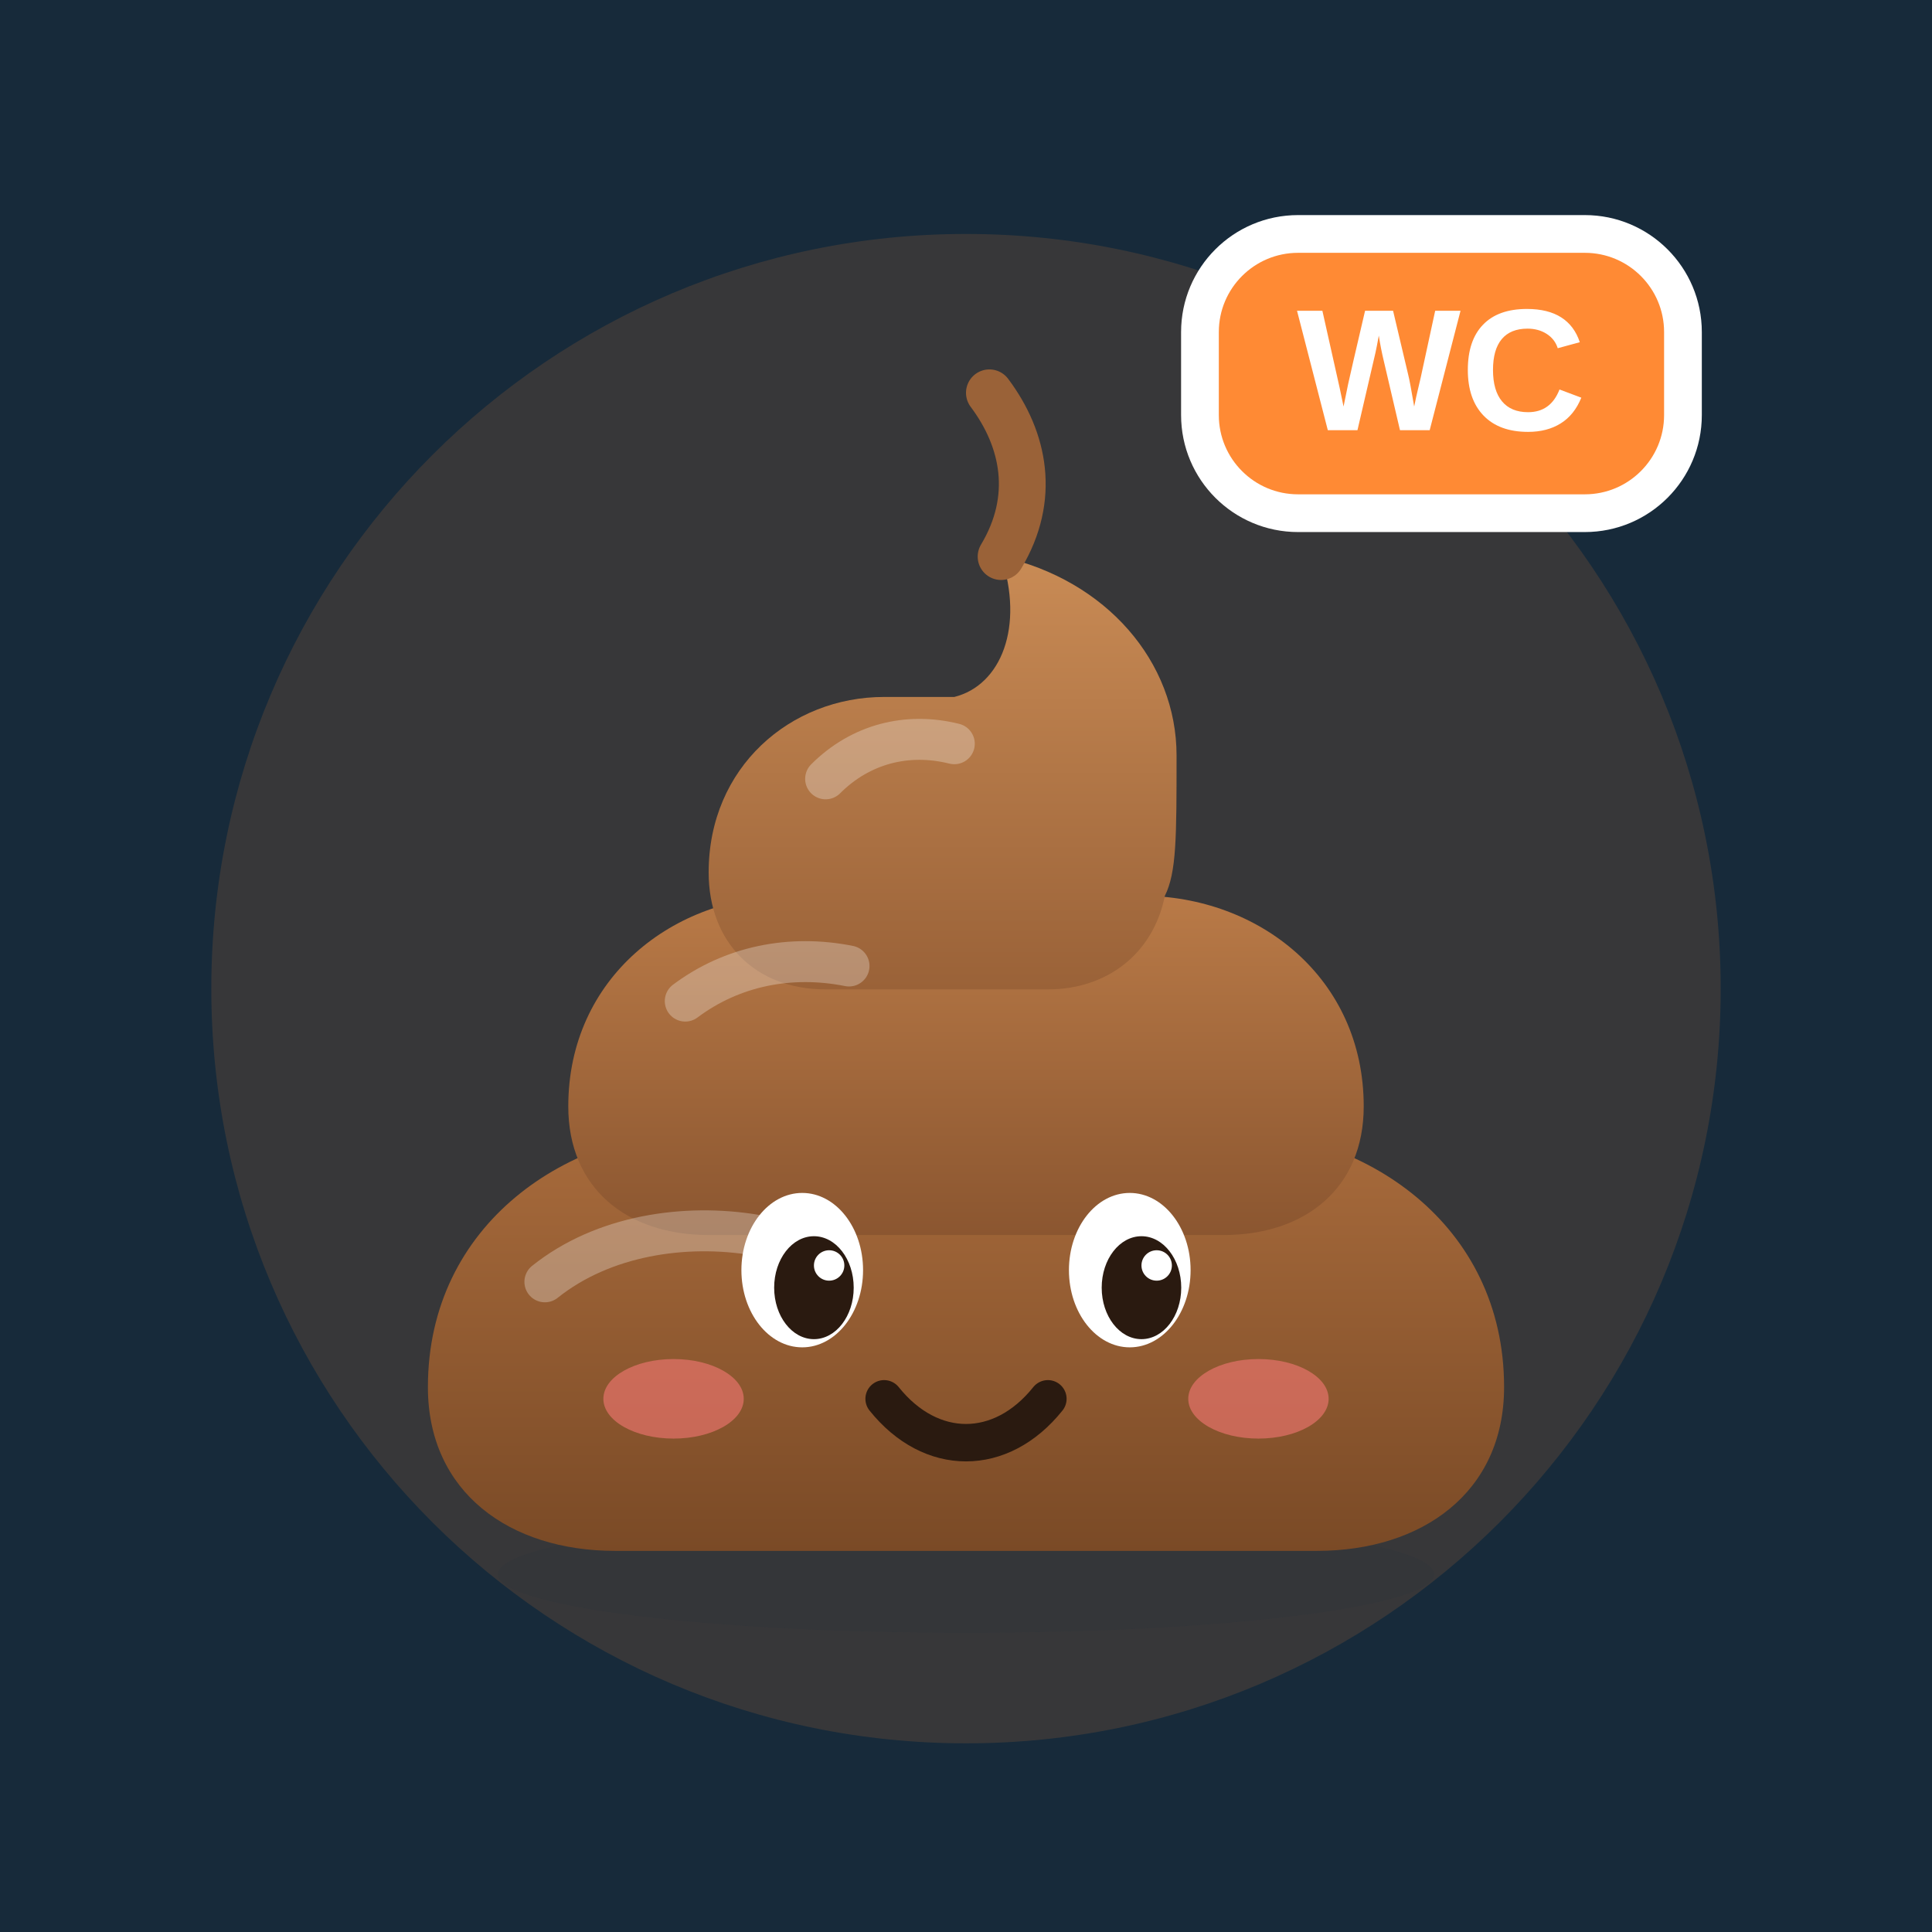
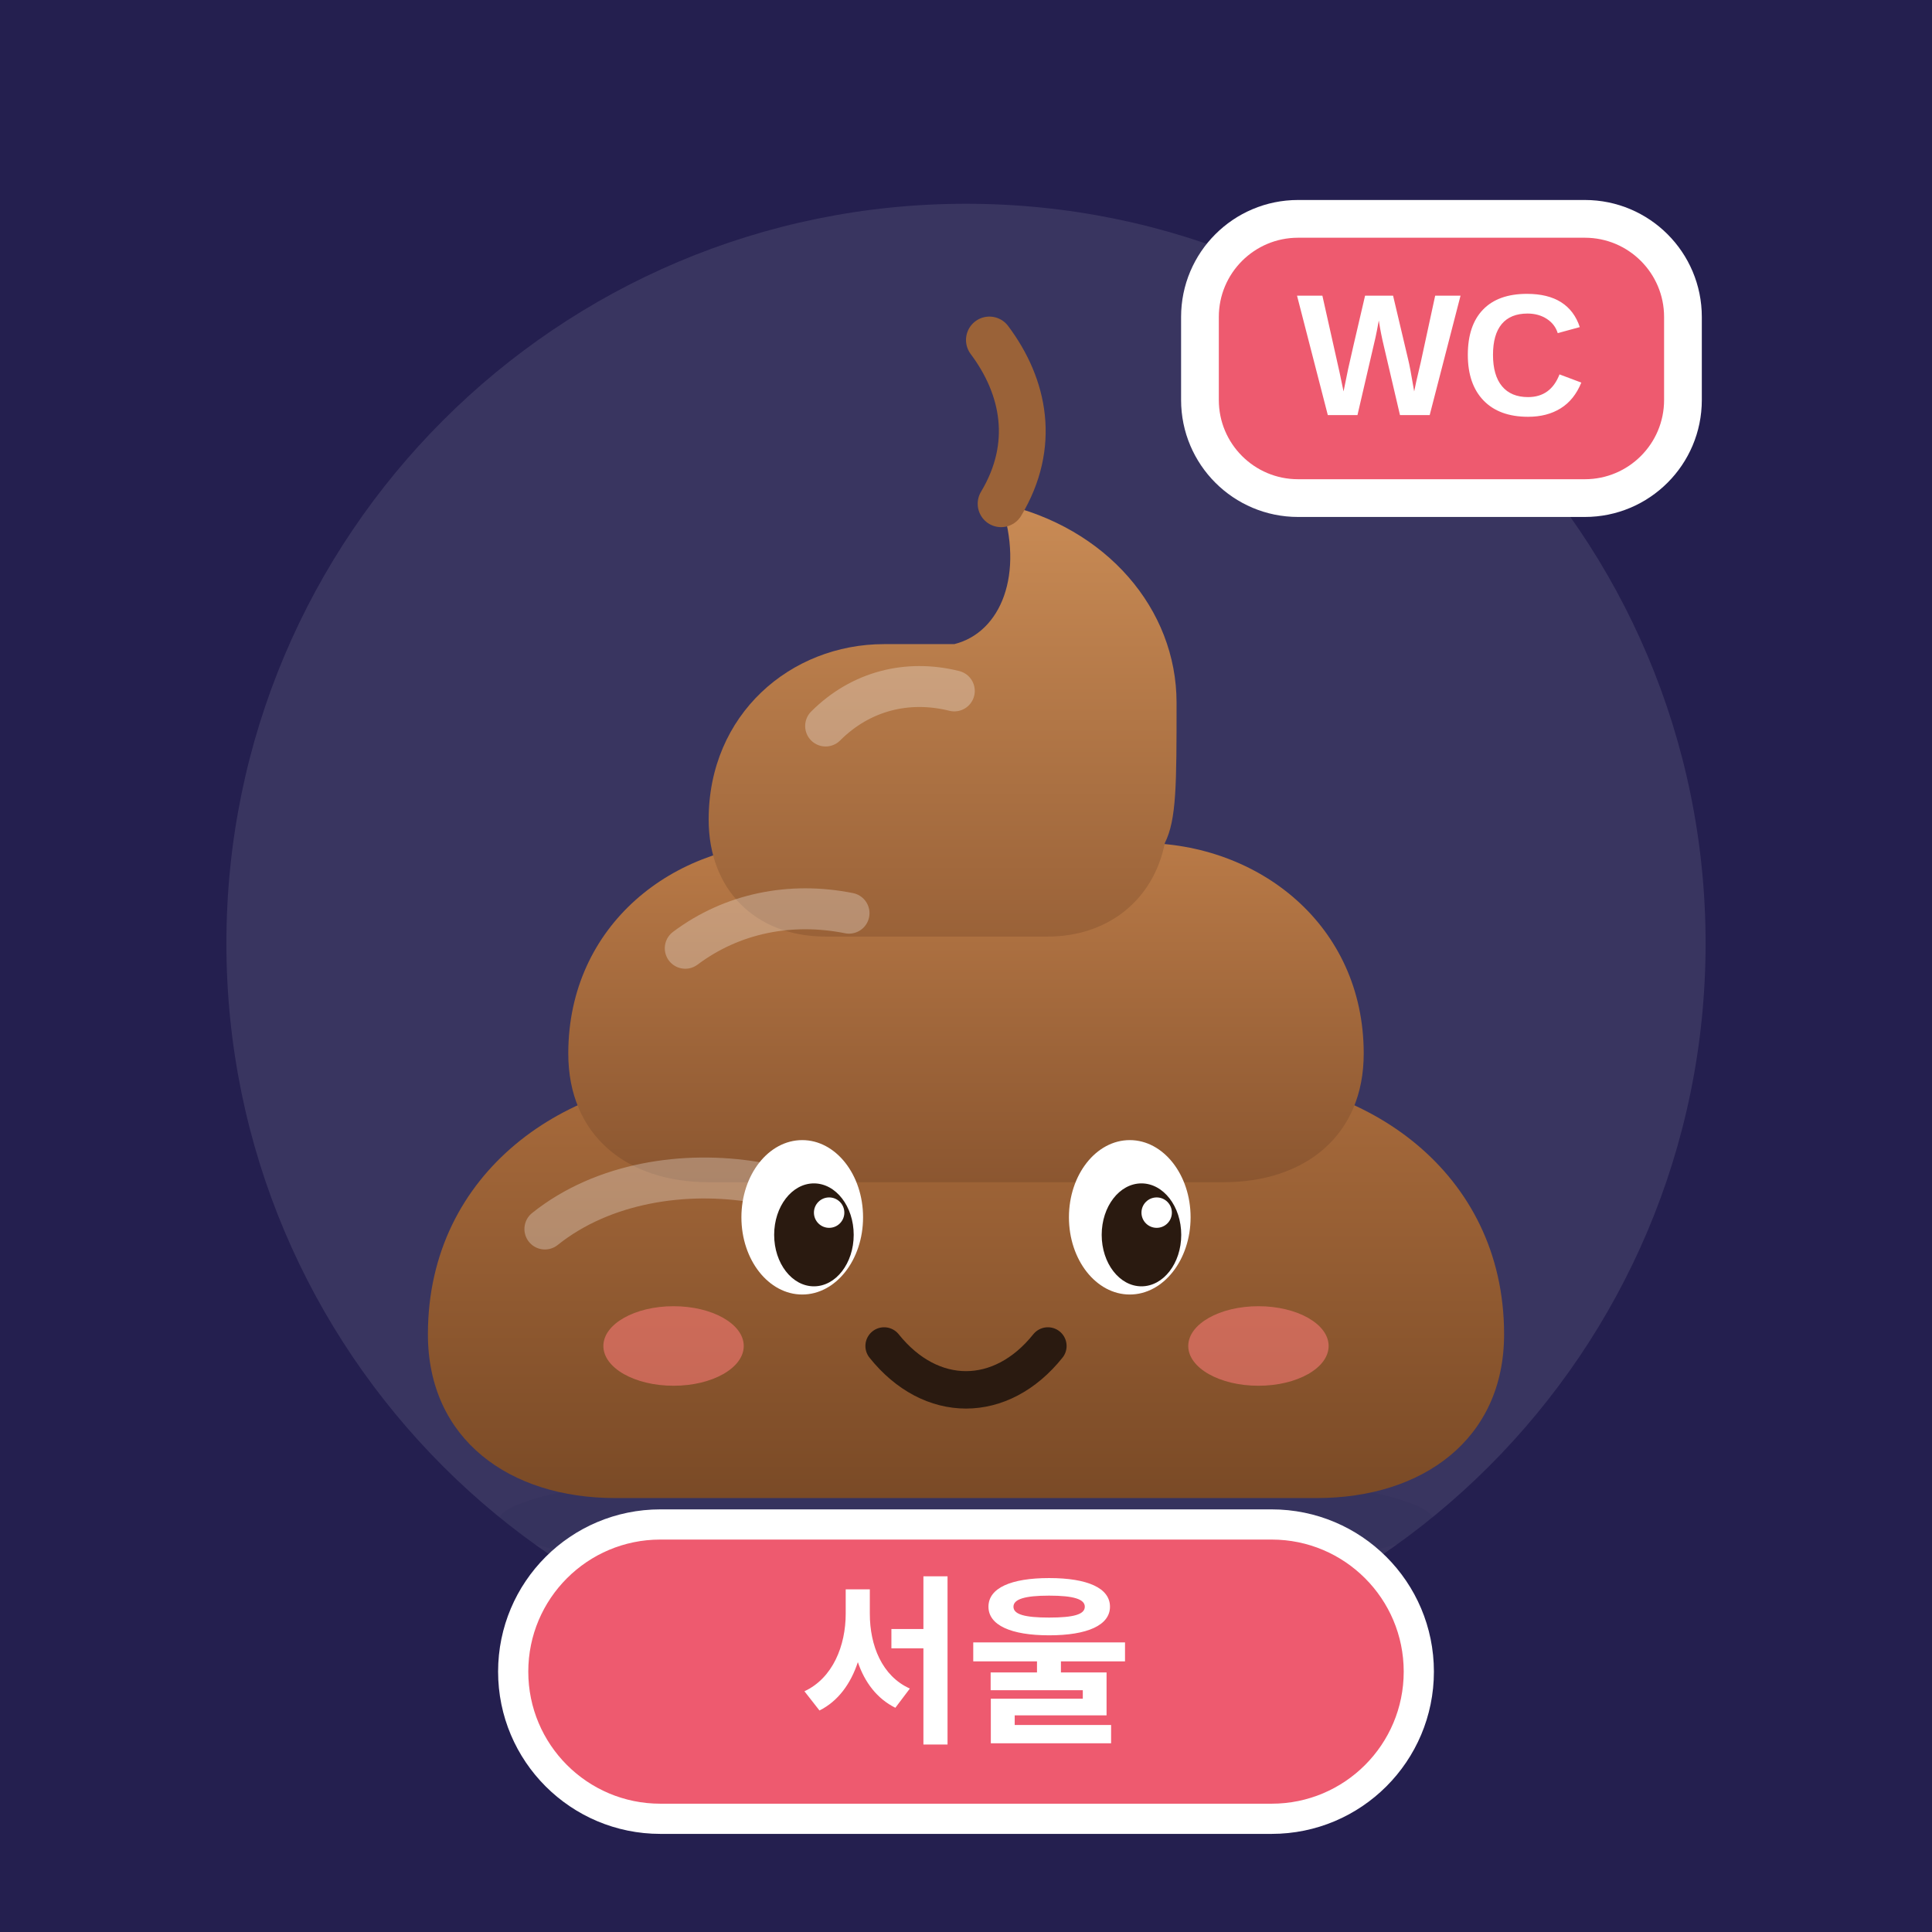
<svg xmlns="http://www.w3.org/2000/svg" viewBox="0 0 512 512">
-   <rect width="512" height="512" fill="#172A3A" />
-   <circle cx="256" cy="262" r="200" fill="#FF8A34" opacity=".14" />
-   <g transform="translate(70 70) scale(3.1)">
-     <defs>
-       <linearGradient id="ia" x1="0" y1="0" x2="0" y2="1">
-         <stop offset="0" stop-color="#A86B3C" />
-         <stop offset="1" stop-color="#7A4A26" />
-       </linearGradient>
-       <linearGradient id="ib" x1="0" y1="0" x2="0" y2="1">
-         <stop offset="0" stop-color="#B97A47" />
-         <stop offset="1" stop-color="#8B5630" />
-       </linearGradient>
-       <linearGradient id="ic" x1="0" y1="0" x2="0" y2="1">
-         <stop offset="0" stop-color="#C98B55" />
-         <stop offset="1" stop-color="#9A6238" />
-       </linearGradient>
-     </defs>
-     <ellipse cx="60" cy="112" rx="40" ry="5" fill="#172A3A" opacity=".12" />
-     <path d="M14 96c0-14 12-22 24-22h44c12 0 24 8 24 22 0 9-7 14-16 14H30c-9 0-16-5-16-14Z" fill="url(#ia)" />
-     <path d="M26 72c0-11 9-18 19-18h30c10 0 19 7 19 18 0 7-5 11-12 11H38c-7 0-12-4-12-11Z" fill="url(#ib)" />
-     <path d="M38 52c0-9 7-15 15-15h6c4-1 6-6 4-12 9 2 15 9 15 17 0 7 0 10-1 12-1 5-5 8-10 8H48c-6 0-10-4-10-10Z" fill="url(#ic)" />
-     <path d="M63 25c3-5 2-10-1-14" stroke="#9A6238" stroke-width="4" stroke-linecap="round" fill="none" />
-     <path d="M48 44c3-3 7-4 11-3M36 63c4-3 9-4 14-3M24 87c5-4 12-5 18-4" stroke="#fff" stroke-opacity=".28" stroke-width="3.5" stroke-linecap="round" fill="none" />
-     <ellipse cx="46" cy="86" rx="5.2" ry="6.6" fill="#fff" />
-     <ellipse cx="74" cy="86" rx="5.2" ry="6.6" fill="#fff" />
-     <ellipse cx="47" cy="87.5" rx="3.4" ry="4.4" fill="#2A1A10" />
-     <ellipse cx="75" cy="87.5" rx="3.4" ry="4.4" fill="#2A1A10" />
-     <circle cx="48.3" cy="85.6" r="1.3" fill="#fff" />
-     <circle cx="76.3" cy="85.6" r="1.3" fill="#fff" />
-     <ellipse cx="35" cy="97" rx="6" ry="3.4" fill="#FF7A7A" opacity=".55" />
-     <ellipse cx="85" cy="97" rx="6" ry="3.4" fill="#FF7A7A" opacity=".55" />
-     <path d="M53 97c4 5 10 5 14 0" stroke="#2A1A10" stroke-width="3.2" stroke-linecap="round" fill="none" />
+   <rect width="512" height="512" fill="#241F4F" />
+   <g transform="translate(0.0 0.0) scale(1.0)">
+     <circle cx="256" cy="250" r="196" fill="#ffffff" opacity=".10" />
+     <g transform="translate(0 -14)">
+       <g transform="translate(70 70) scale(3.1)">
+         <defs>
+           <linearGradient id="ia" x1="0" y1="0" x2="0" y2="1">
+             <stop offset="0" stop-color="#A86B3C" />
+             <stop offset="1" stop-color="#7A4A26" />
+           </linearGradient>
+           <linearGradient id="ib" x1="0" y1="0" x2="0" y2="1">
+             <stop offset="0" stop-color="#B97A47" />
+             <stop offset="1" stop-color="#8B5630" />
+           </linearGradient>
+           <linearGradient id="ic" x1="0" y1="0" x2="0" y2="1">
+             <stop offset="0" stop-color="#C98B55" />
+             <stop offset="1" stop-color="#9A6238" />
+           </linearGradient>
+         </defs>
+         <ellipse cx="60" cy="112" rx="40" ry="5" fill="#241F4F" opacity=".12" />
+         <path d="M14 96c0-14 12-22 24-22h44c12 0 24 8 24 22 0 9-7 14-16 14H30c-9 0-16-5-16-14Z" fill="url(#ia)" />
+         <path d="M26 72c0-11 9-18 19-18h30c10 0 19 7 19 18 0 7-5 11-12 11H38c-7 0-12-4-12-11Z" fill="url(#ib)" />
+         <path d="M38 52c0-9 7-15 15-15h6c4-1 6-6 4-12 9 2 15 9 15 17 0 7 0 10-1 12-1 5-5 8-10 8H48c-6 0-10-4-10-10Z" fill="url(#ic)" />
+         <path d="M63 25c3-5 2-10-1-14" stroke="#9A6238" stroke-width="4" stroke-linecap="round" fill="none" />
+         <path d="M48 44c3-3 7-4 11-3M36 63c4-3 9-4 14-3M24 87c5-4 12-5 18-4" stroke="#fff" stroke-opacity=".28" stroke-width="3.5" stroke-linecap="round" fill="none" />
+         <ellipse cx="46" cy="86" rx="5.2" ry="6.6" fill="#fff" />
+         <ellipse cx="74" cy="86" rx="5.2" ry="6.6" fill="#fff" />
+         <ellipse cx="47" cy="87.5" rx="3.4" ry="4.4" fill="#2A1A10" />
+         <ellipse cx="75" cy="87.5" rx="3.4" ry="4.4" fill="#2A1A10" />
+         <circle cx="48.3" cy="85.6" r="1.3" fill="#fff" />
+         <circle cx="76.3" cy="85.6" r="1.3" fill="#fff" />
+         <ellipse cx="35" cy="97" rx="6" ry="3.4" fill="#FF7A7A" opacity=".55" />
+         <ellipse cx="85" cy="97" rx="6" ry="3.4" fill="#FF7A7A" opacity=".55" />
+         <path d="M53 97c4 5 10 5 14 0" stroke="#2A1A10" stroke-width="3.2" stroke-linecap="round" fill="none" />
+       </g>
+     </g>
+     <rect x="318" y="58" width="128" height="74" rx="26" fill="#EE5A6F" stroke="#fff" stroke-width="10" />
+     <text x="382" y="110" text-anchor="middle" font-family="Arial Black,Arial,sans-serif" font-weight="900" font-size="46" fill="#FFFFFF">WC</text>
+     <rect x="136" y="404" width="240" height="78" rx="39" fill="#EE5A6F" stroke="#fff" stroke-width="8" />
+     <text x="256" y="458" text-anchor="middle" font-family="Noto Sans CJK KR,Apple SD Gothic Neo,Malgun Gothic,sans-serif" font-weight="900" font-size="48" fill="#FFFFFF">서울</text>
  </g>
-   <rect x="318" y="62" width="128" height="74" rx="26" fill="#FF8A34" stroke="#fff" stroke-width="10" />
-   <text x="382" y="114" text-anchor="middle" font-family="Arial Black,Arial" font-weight="900" font-size="46" fill="#fff">WC</text>
</svg>
